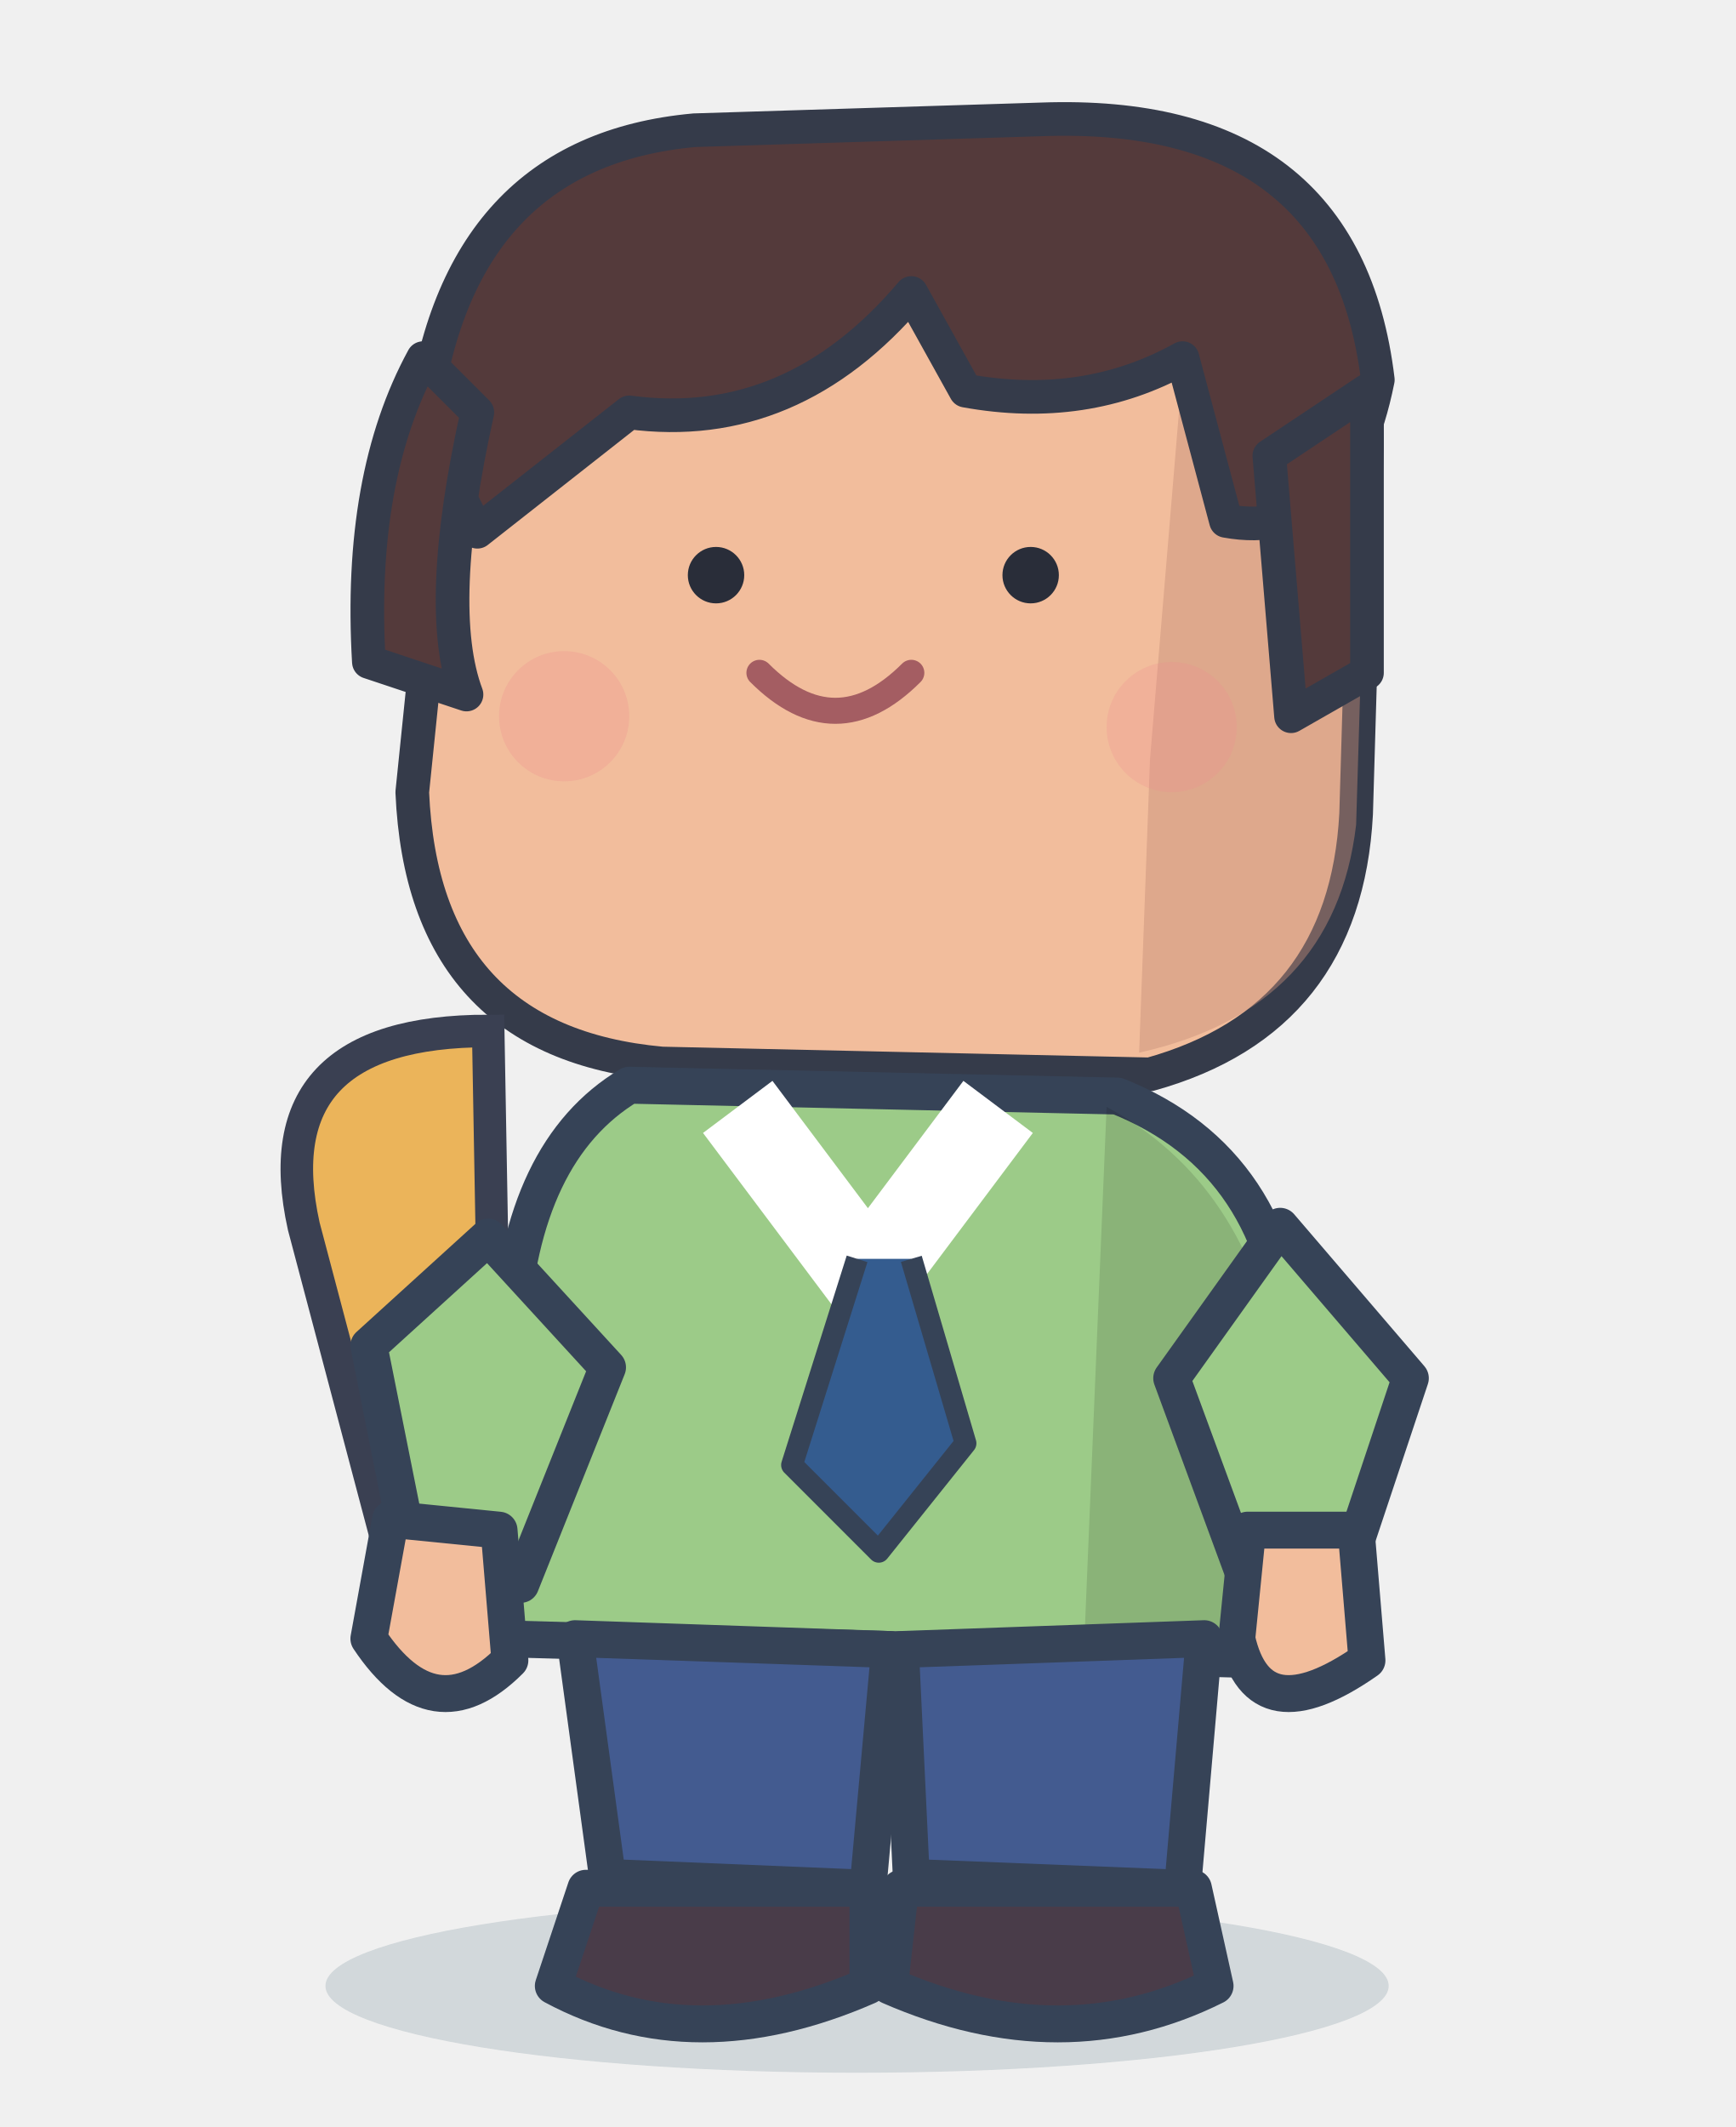
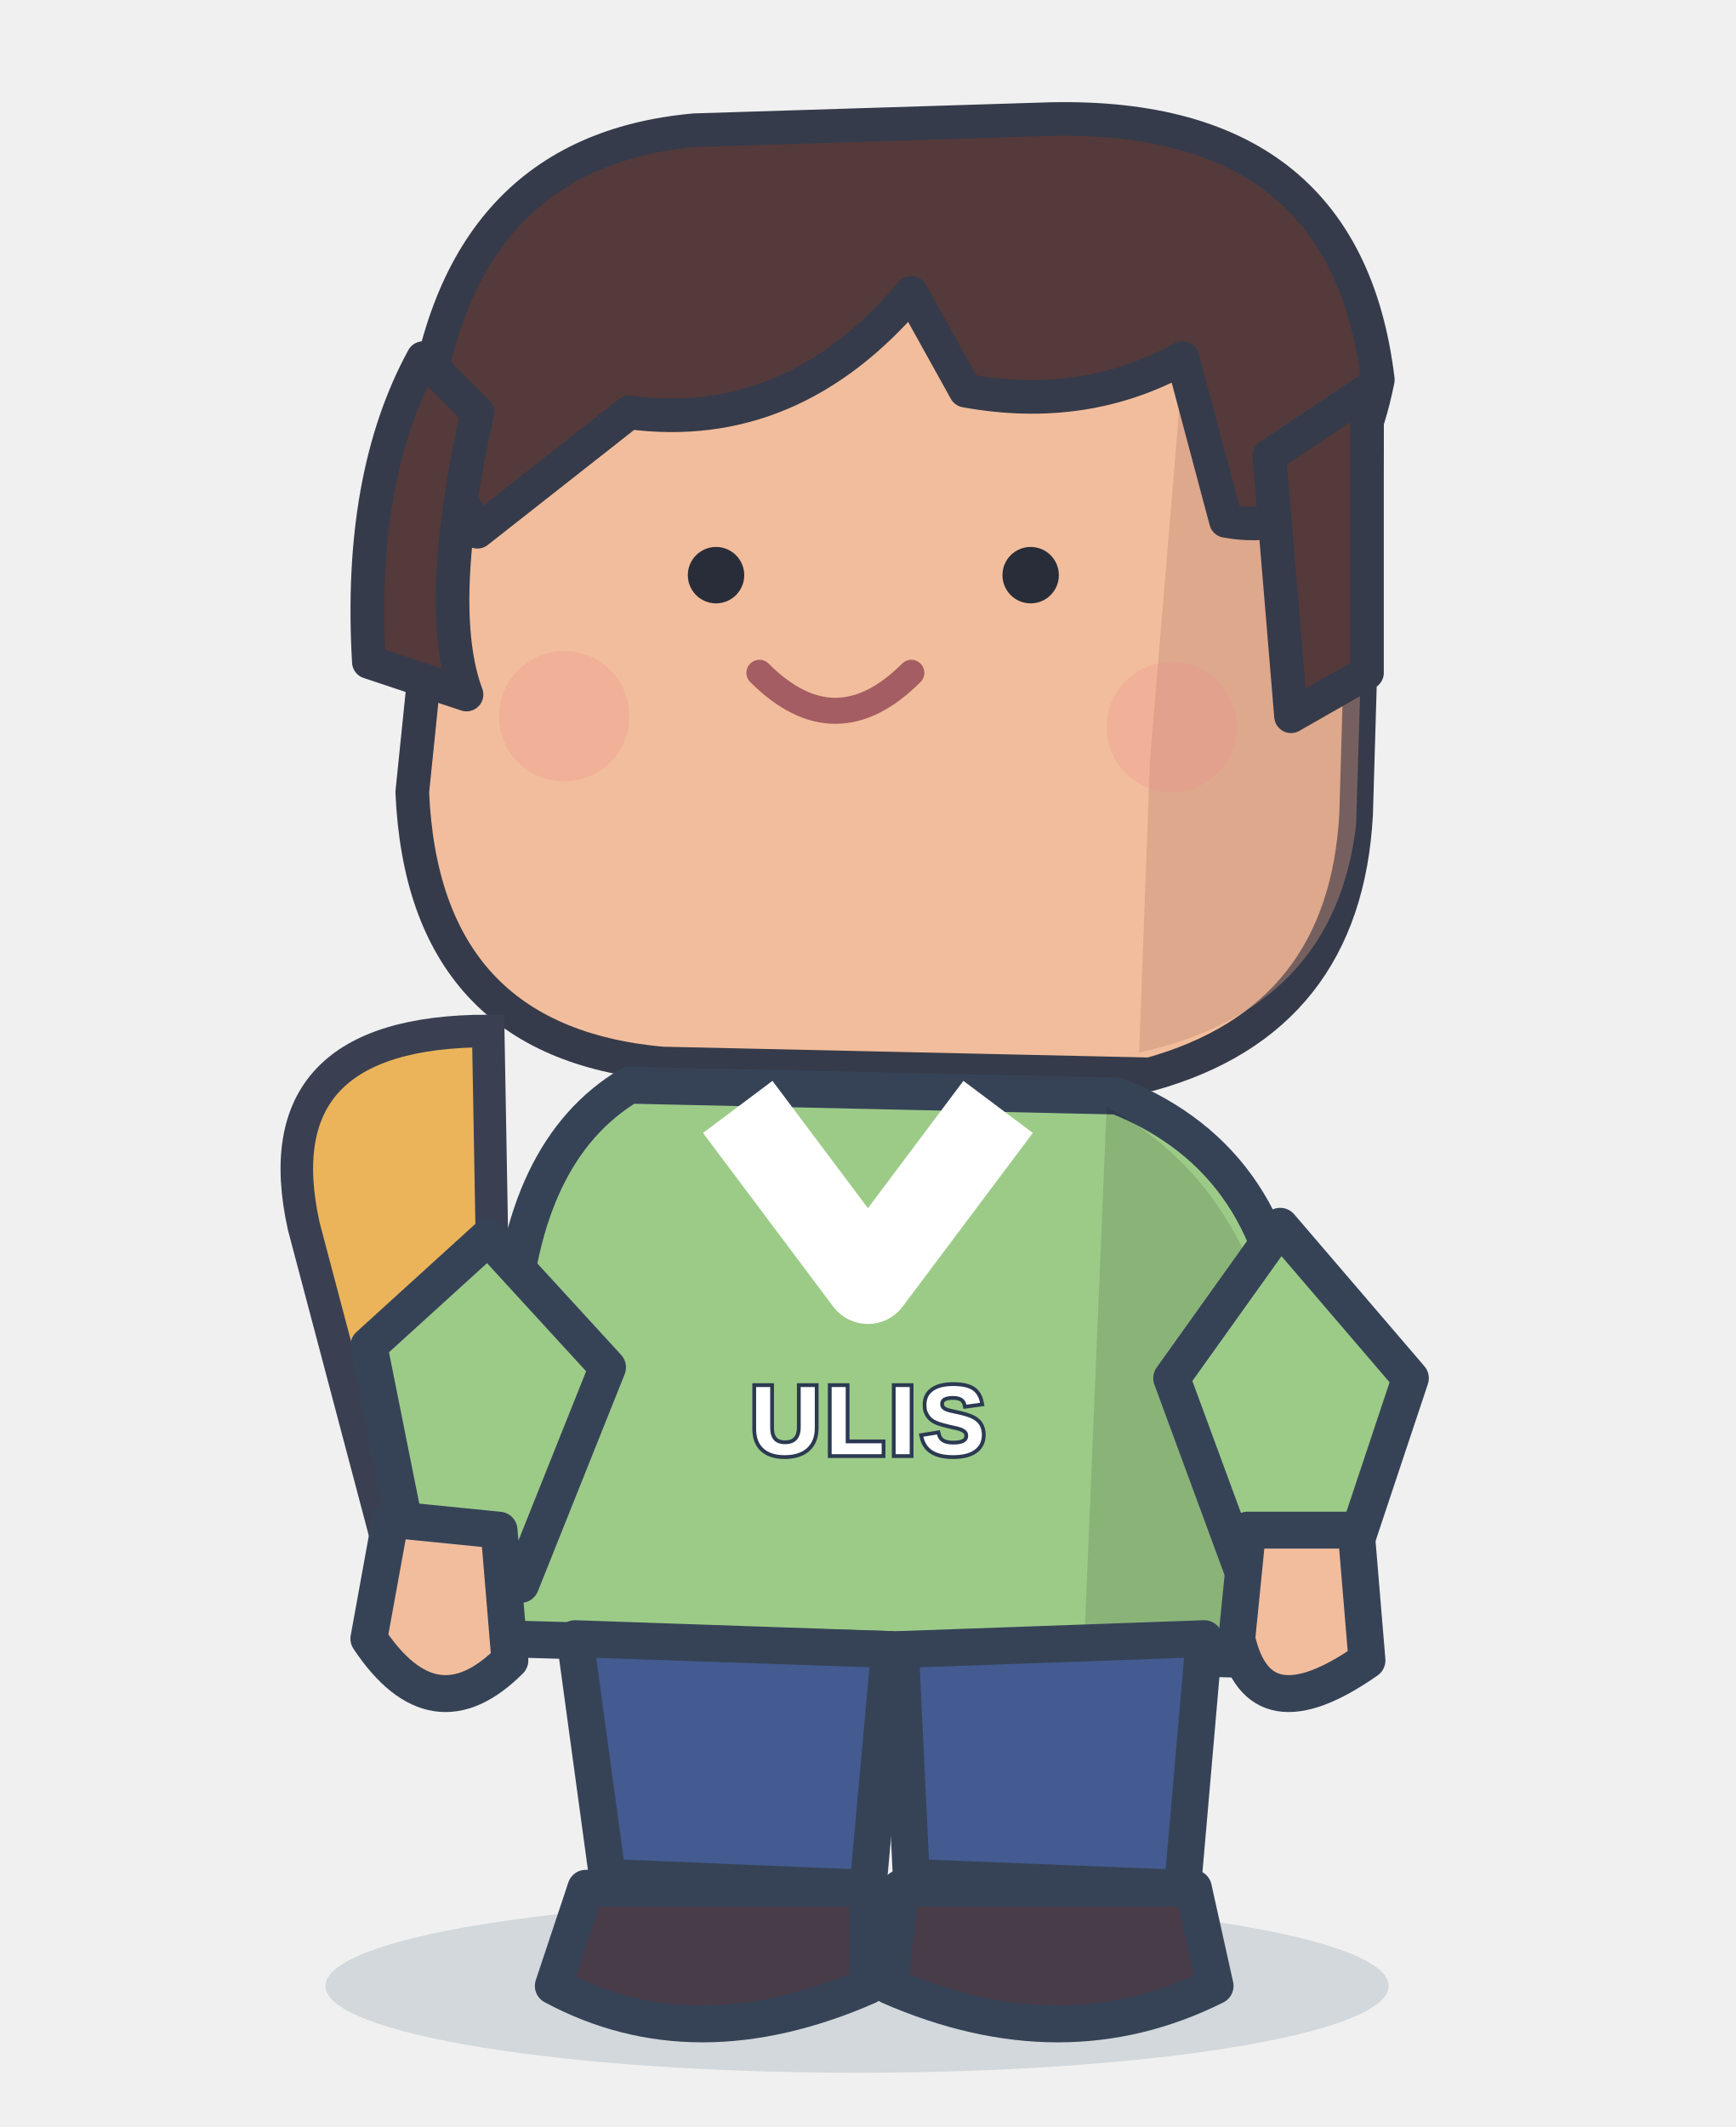
<svg xmlns="http://www.w3.org/2000/svg" viewBox="0 0 160 196" width="160" height="196">
  <ellipse cx="79" cy="183" rx="49" ry="8" fill="#395d6e" opacity=".17" />
  <g stroke="#353b4a" stroke-width="3.1" stroke-linejoin="round" stroke-linecap="round">
    <path d="M42 34 Q41 17 65 14 L112 19 Q126 21 126 41 L125 75 Q124 94 106 99 L61 98 Q39 96 38 73 Z" fill="#f2bd9c" />
    <path d="M110 22 Q126 24 126 43 L125 76 Q123 93 105 97 L106 70 Z" fill="#c58d78" opacity=".45" stroke="none" />
    <path d="M39 39 Q42 14 64 12 L96 11 Q124 10 127 35 Q124 50 113 48 L109 33 Q100 38 89 36 L84 27 Q73 40 58 38 L44 49 Z" fill="#543a3b" />
    <path d="M44 38 Q40 56 43 64 L34 61 Q33 44 39 33 Z" fill="#543a3b" />
    <path d="M117 42 L126 36 L126 62 L119 66 Z" fill="#543a3b" />
  </g>
  <circle cx="66" cy="53" r="2.6" fill="#292d39" />
  <circle cx="95" cy="53" r="2.6" fill="#292d39" />
  <path d="M70 62 q7 7 14 0" fill="none" stroke="#a45d62" stroke-width="2.4" stroke-linecap="round" />
  <circle cx="52" cy="66" r="6" fill="#ed8b8e" opacity=".27" />
  <circle cx="108" cy="67" r="6" fill="#ed8b8e" opacity=".24" />
  <path d="M45 95 Q24 95 28 113 L37 147 L46 151 Z" fill="#ebb45a" stroke="#3a4052" stroke-width="3" />
  <g transform="translate(0 0)" stroke="#364357" stroke-linejoin="round" stroke-width="3.4">
    <path d="M58 100 L103 101 Q118 107 119 125 L118 153 L46 151 L47 123 Q48 106 58 100Z" fill="#9ccb88" />
    <path d="M102 102 Q115 109 118 126 L117 150 L100 150Z" fill="#000" opacity=".12" stroke="none" />
    <path d="M68 102 L80 118 L92 102" fill="none" stroke="#fff" stroke-width="8" />
-     <path d="M79 116 L73 135 L81 143 L89 133 L84 116" fill="#345c8f" stroke-width="2" />
    <path d="M45 114 L34 124 L38 144 L48 146 L56 126Z" fill="#9ccb88" />
    <path d="M118 113 L130 127 L124 145 L115 146 L108 127Z" fill="#9ccb88" />
    <path d="M36 140 L46 141 L47 153 Q40 160 34 151 Z" fill="#f2bd9c" />
    <path d="M115 141 L125 141 L126 153 Q116 160 114 151 Z" fill="#f2bd9c" />
    <path d="M53 151 L82 152 L80 174 L56 173Z" fill="#435b90" />
    <path d="M83 152 L111 151 L109 174 L84 173Z" fill="#435b90" />
    <path d="M54 174 L80 174 L80 183 Q64 190 51 183Z" fill="#493c49" />
    <path d="M83 174 L110 174 L112 183 Q98 190 82 183Z" fill="#493c49" />
  </g>
+   <text x="80" y="134" text-anchor="middle" font-family="Arial, Helvetica, sans-serif" font-weight="800" font-size="9" fill="#ffffff" stroke="#2b3a52" stroke-width="0.7" paint-order="stroke" letter-spacing="0.4">ULIS</text>
</svg>
